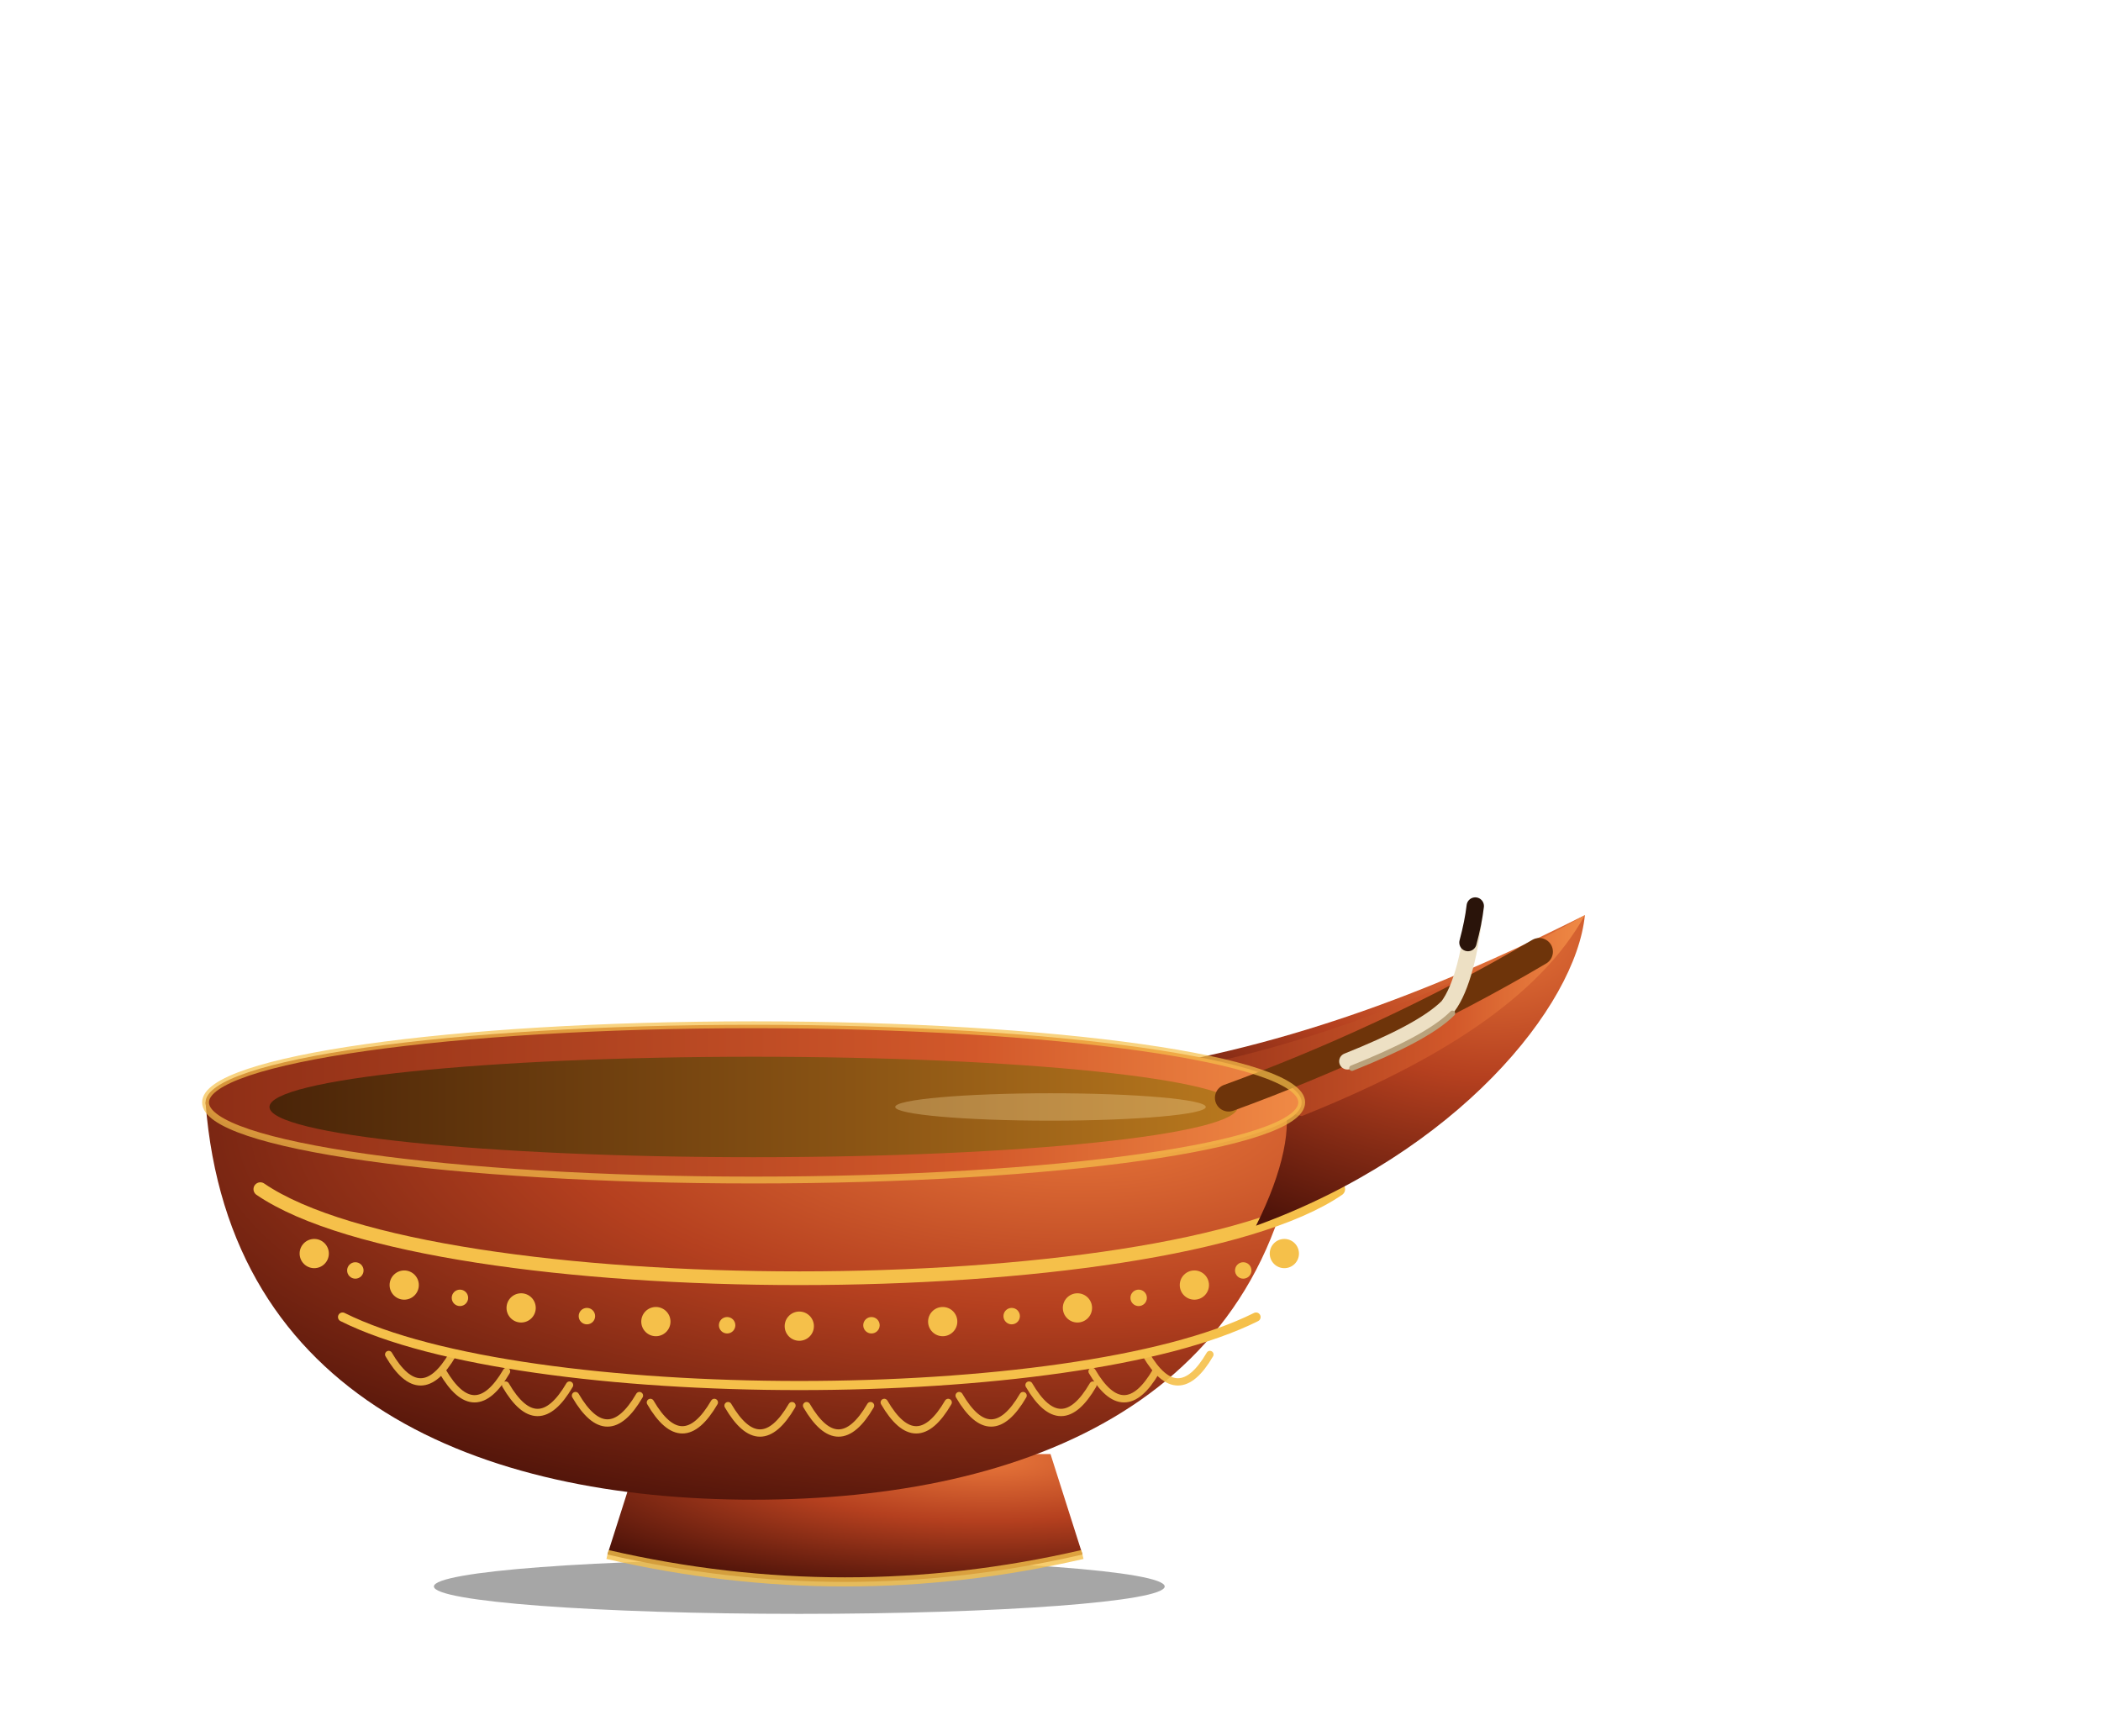
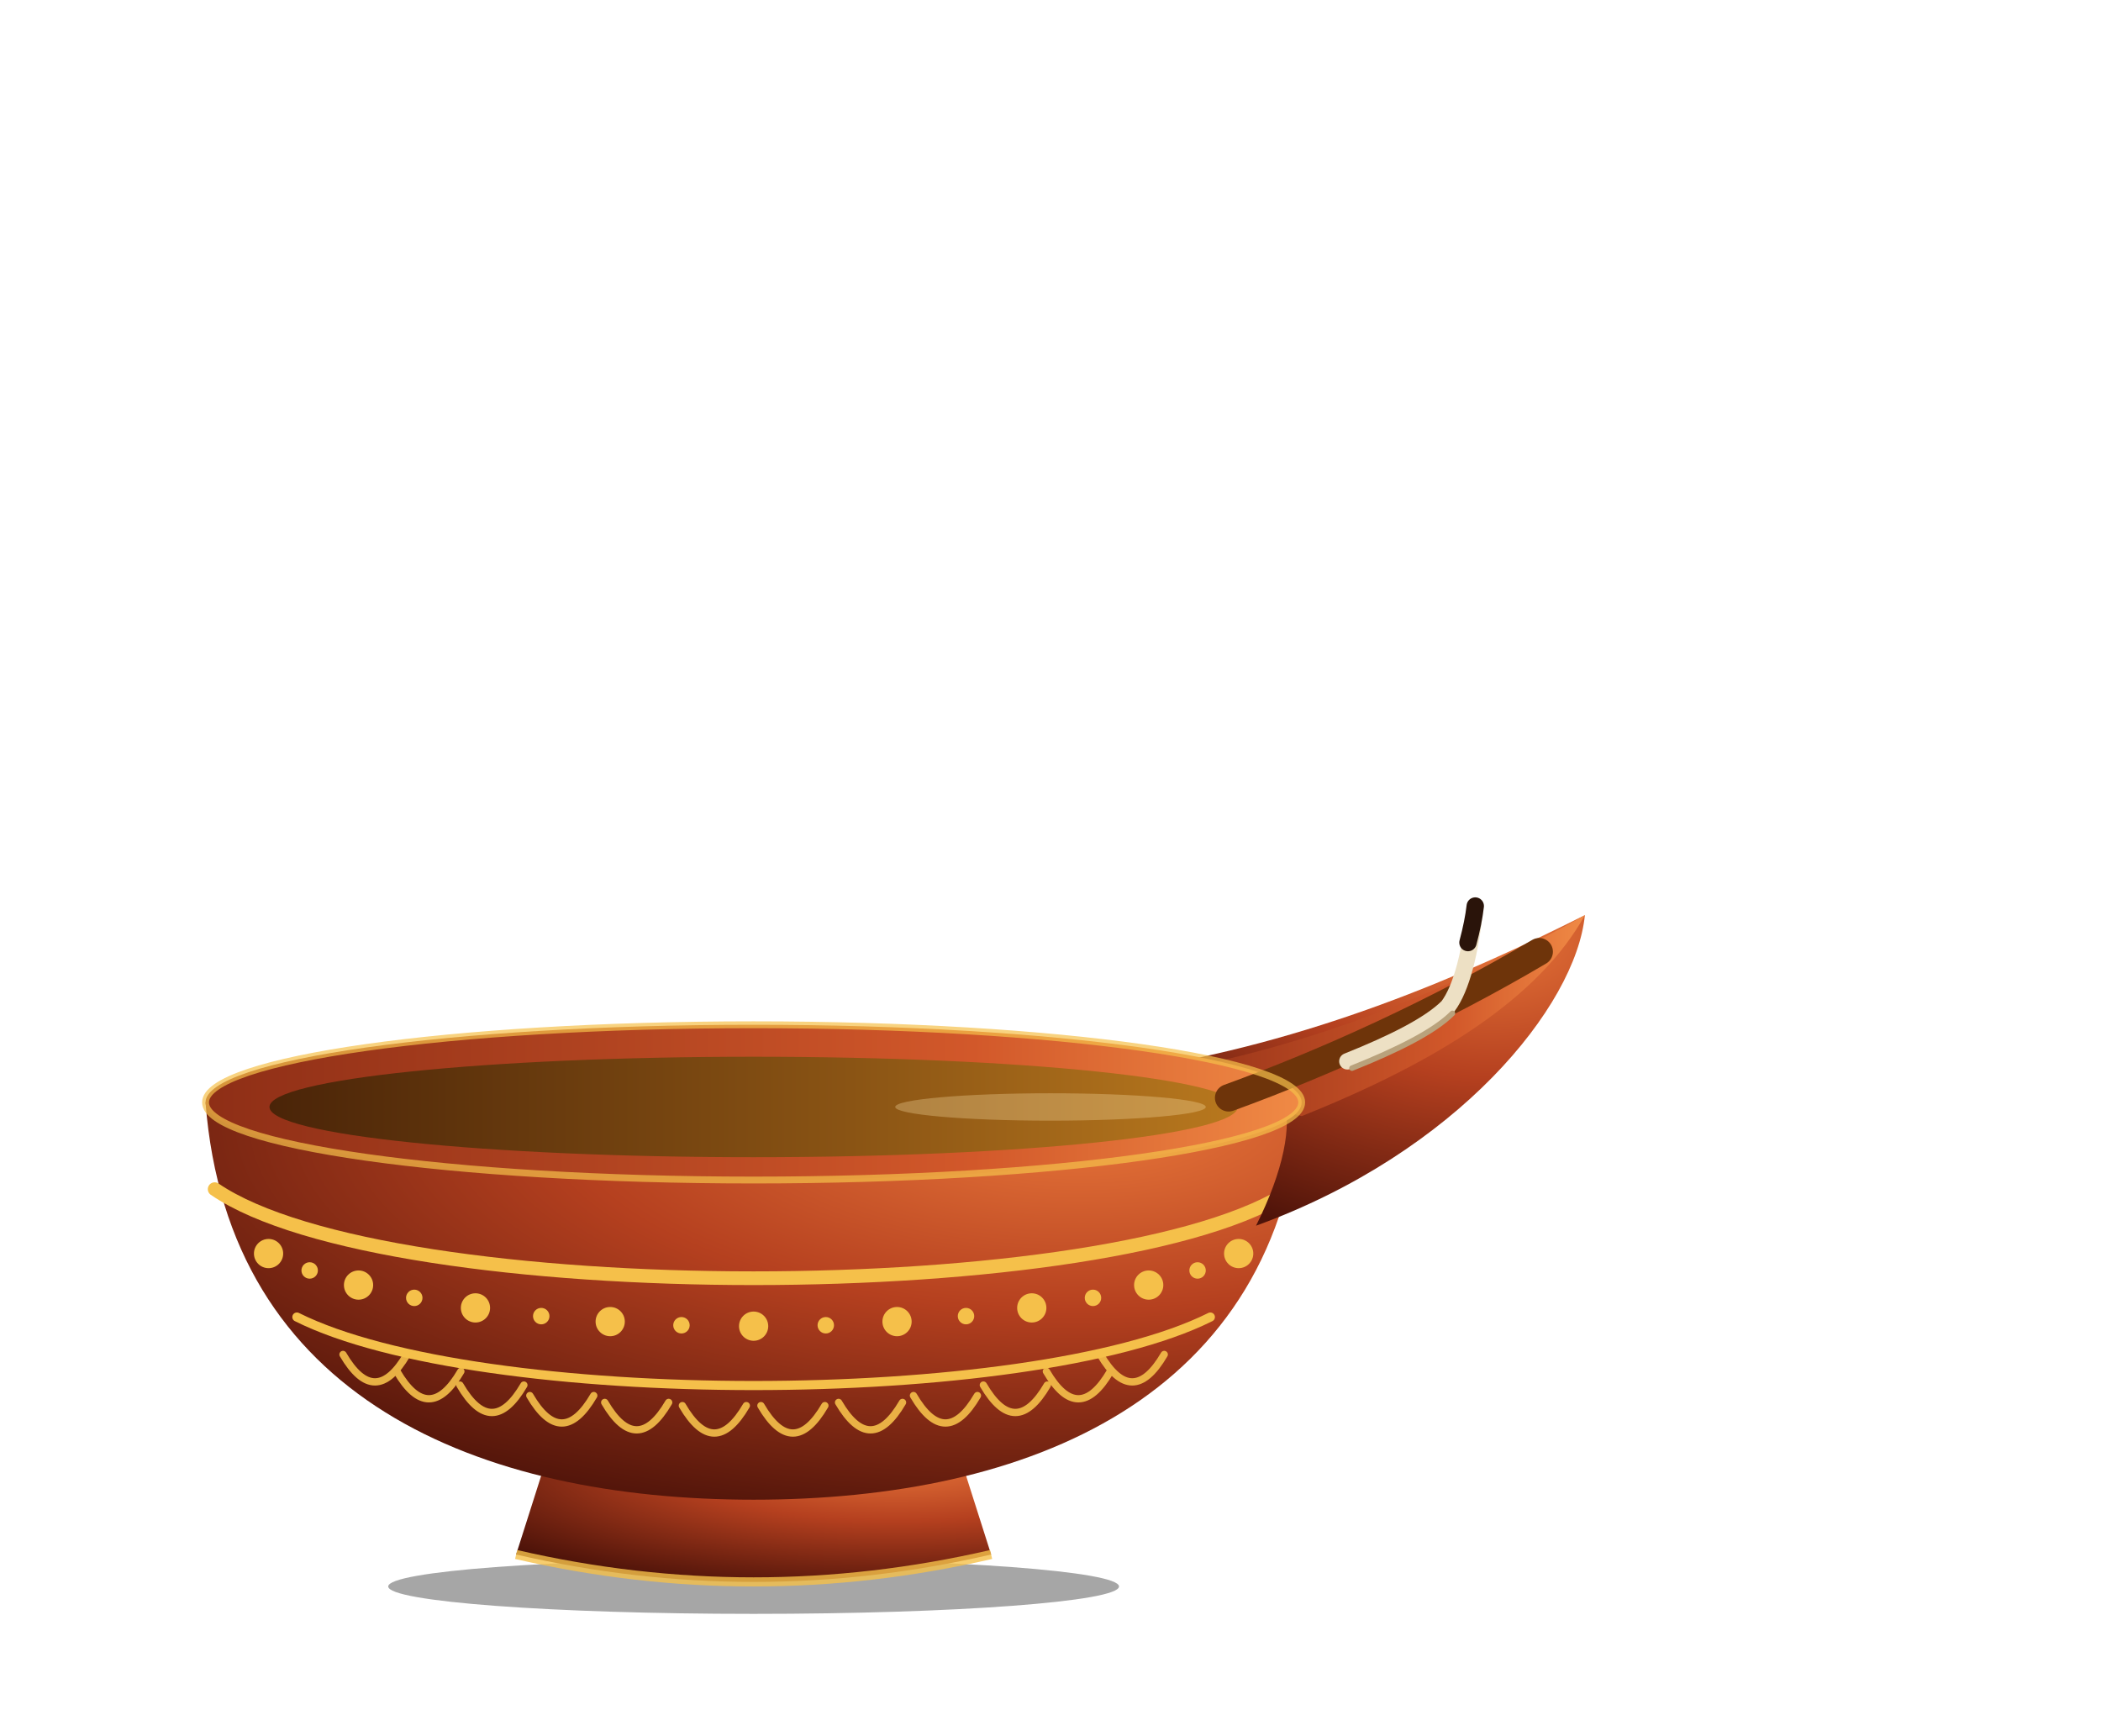
<svg xmlns="http://www.w3.org/2000/svg" width="460" height="380" viewBox="0 0 460 380">
  <defs>
    <clipPath id="clip-2">
      <rect x="0" y="0" width="460" height="380" />
    </clipPath>
    <linearGradient id="lg-13" gradientUnits="userSpaceOnUse" x1="0" y1="17" x2="240" y2="17">
      <stop offset="0%" stop-color="#8E2E16" />
      <stop offset="70%" stop-color="#D2582A" />
      <stop offset="100%" stop-color="#F08A45" />
    </linearGradient>
    <linearGradient id="lg-14" gradientUnits="userSpaceOnUse" x1="0" y1="11" x2="212" y2="11">
      <stop offset="0%" stop-color="#4A2408" />
      <stop offset="60%" stop-color="#8A5414" />
      <stop offset="100%" stop-color="#B8781E" />
    </linearGradient>
  </defs>
  <g id="diya-no-flame-wick-oil-1">
    <g clip-path="url(#clip-2)">
      <g transform="translate(45 192.4)">
-         <g transform="translate(50 149)" opacity="0.35">
+         <g transform="translate(40 149)" opacity="0.35">
          <ellipse cx="80" cy="6" rx="80" ry="6" fill="#000000" />
        </g>
-         <g transform="translate(88 126)">
+         <g transform="translate(68 126)">
          <g transform="scale(1 1) translate(0 0)">
            <defs>
              <radialGradient id="p-3-g-u7ooKd-fill-0" gradientUnits="userSpaceOnUse" cx="0" cy="0" r="1" gradientTransform="matrix(0 -29.4 109.2 0 83.2 1.4)">
                <stop offset="0%" stop-color="rgb(232,118,58)" stop-opacity="1" />
                <stop offset="45%" stop-color="rgb(181,64,31)" stop-opacity="1" />
                <stop offset="100%" stop-color="rgb(78,19,9)" stop-opacity="1" />
              </radialGradient>
            </defs>
            <path d="M7 0l-7 22q52 12 104 0l-7-22-90 0z" fill="url(#p-3-g-u7ooKd-fill-0)" />
          </g>
        </g>
-         <g transform="translate(88 148)" opacity="0.8">
+         <g transform="translate(68 148)" opacity="0.8">
          <g transform="scale(1 1) translate(0 0)">
            <path d="M0 0q52 12 104 0" fill="none" stroke="#F5C04A" stroke-width="2" />
          </g>
        </g>
        <g transform="translate(0 49)">
          <g transform="scale(1 1) translate(0 0)">
            <defs>
              <radialGradient id="p-5-g-v7pln-fill-0" gradientUnits="userSpaceOnUse" cx="0" cy="0" r="1" gradientTransform="matrix(0 -91.35 252 0 192 4.35)">
                <stop offset="0%" stop-color="rgb(232,118,58)" stop-opacity="1" />
                <stop offset="45%" stop-color="rgb(181,64,31)" stop-opacity="1" />
                <stop offset="100%" stop-color="rgb(78,19,9)" stop-opacity="1" />
              </radialGradient>
            </defs>
            <path d="M0 0c5 65 60 87 120 87 60 0 115-22 120-87l-240 0z" fill="url(#p-5-g-v7pln-fill-0)" />
          </g>
        </g>
-         <g transform="translate(12 68)">
+         <g transform="translate(2 68)">
          <g>
            <g>
              <g transform="scale(1 1) translate(0 0)">
                <path d="M0 0c38 26 198 26 236 0" fill="none" stroke="#F5C04A" stroke-width="3" stroke-linecap="round" />
              </g>
            </g>
            <g transform="translate(18 28)">
              <g transform="scale(1 1) translate(0 0)">
                <path d="M0 0c40 20 160 20 200 0" fill="none" stroke="#F5C04A" stroke-width="2" stroke-linecap="round" />
              </g>
            </g>
            <g transform="translate(28.1 36.2)" opacity="0.9">
              <g>
                <g transform="scale(1 1) translate(0 0)">
                  <path d="M0 0q7 12 14 0" fill="none" stroke="#F5C04A" stroke-width="1.6" stroke-linecap="round" />
                </g>
              </g>
              <g transform="translate(11.8 3.7)">
                <g transform="scale(1 1) translate(0 0)">
                  <path d="M0 0q7 12 14 0m-0.2 3q7 12 14 0m1.3 2.3q7 12 14 0m2.4 1.5q7 12 14 0m3 0.7q7 12 14 0m3.2 0q7 12 14 0m3-0.7q7 12 14 0m2.4-1.5q7 12 14 0m1.3-2.3q7 12 14 0m-0.2-3q7 12 14 0" fill="none" stroke="#F5C04A" stroke-width="1.6" stroke-linecap="round" />
                </g>
              </g>
              <g transform="translate(165.8 0)">
                <g transform="scale(1 1) translate(0 0)">
                  <path d="M0 0q7 12 14 0" fill="none" stroke="#F5C04A" stroke-width="1.6" stroke-linecap="round" />
                </g>
              </g>
            </g>
          </g>
          <g transform="translate(8.6 10.9)">
            <g>
              <ellipse cx="3.2" cy="3.2" rx="3.2" ry="3.2" fill="#F5C04A" />
            </g>
            <g transform="translate(10.4 5.1)">
              <ellipse cx="1.8" cy="1.8" rx="1.8" ry="1.8" fill="#F5C04A" />
            </g>
            <g transform="translate(19.7 6.9)">
              <ellipse cx="3.2" cy="3.2" rx="3.2" ry="3.2" fill="#F5C04A" />
            </g>
            <g transform="translate(33.3 11.1)">
              <ellipse cx="1.8" cy="1.8" rx="1.8" ry="1.8" fill="#F5C04A" />
            </g>
            <g transform="translate(45.3 11.9)">
              <ellipse cx="3.2" cy="3.2" rx="3.2" ry="3.2" fill="#F5C04A" />
            </g>
            <g transform="translate(61.1 15.1)">
              <ellipse cx="1.8" cy="1.8" rx="1.8" ry="1.8" fill="#F5C04A" />
            </g>
            <g transform="translate(74.8 14.9)">
              <ellipse cx="3.2" cy="3.2" rx="3.2" ry="3.2" fill="#F5C04A" />
            </g>
            <g transform="translate(91.8 17.1)">
              <ellipse cx="1.8" cy="1.8" rx="1.8" ry="1.8" fill="#F5C04A" />
            </g>
            <g transform="translate(106.2 15.9)">
              <ellipse cx="3.2" cy="3.2" rx="3.2" ry="3.2" fill="#F5C04A" />
            </g>
            <g transform="translate(123.4 17.1)">
              <ellipse cx="1.8" cy="1.8" rx="1.8" ry="1.8" fill="#F5C04A" />
            </g>
            <g transform="translate(137.6 14.9)">
              <ellipse cx="3.2" cy="3.2" rx="3.2" ry="3.2" fill="#F5C04A" />
            </g>
            <g transform="translate(154.1 15.1)">
              <ellipse cx="1.8" cy="1.8" rx="1.8" ry="1.8" fill="#F5C04A" />
            </g>
            <g transform="translate(167.1 11.9)">
              <ellipse cx="3.2" cy="3.2" rx="3.2" ry="3.2" fill="#F5C04A" />
            </g>
            <g transform="translate(181.9 11.1)">
              <ellipse cx="1.8" cy="1.8" rx="1.8" ry="1.8" fill="#F5C04A" />
            </g>
            <g transform="translate(192.7 6.9)">
              <ellipse cx="3.2" cy="3.2" rx="3.2" ry="3.2" fill="#F5C04A" />
            </g>
            <g transform="translate(204.8 5.1)">
              <ellipse cx="1.8" cy="1.8" rx="1.8" ry="1.8" fill="#F5C04A" />
            </g>
            <g transform="translate(212.4 0)">
              <ellipse cx="3.2" cy="3.2" rx="3.2" ry="3.2" fill="#F5C04A" />
            </g>
          </g>
        </g>
        <g transform="translate(202 8)">
          <g transform="scale(1 1) translate(0 0)">
            <defs>
              <radialGradient id="p-11-g-rHP8G-fill-0" gradientUnits="userSpaceOnUse" cx="0" cy="0" r="1" gradientTransform="matrix(0 -71.4 105 0 80 3.4)">
                <stop offset="0%" stop-color="rgb(232,118,58)" stop-opacity="1" />
                <stop offset="45%" stop-color="rgb(181,64,31)" stop-opacity="1" />
                <stop offset="100%" stop-color="rgb(78,19,9)" stop-opacity="1" />
              </radialGradient>
            </defs>
            <path d="M0 34c40-6 74-21 100-34-2 20-28 52-72 68 6-12 8-22 6-28l-34-6z" fill="url(#p-11-g-rHP8G-fill-0)" />
          </g>
        </g>
        <g transform="translate(206 8)">
          <g transform="scale(1 1) translate(0 0)">
            <defs>
              <linearGradient id="p-12-g-tjRgc-fill-0" gradientUnits="userSpaceOnUse" x1="0" y1="0" x2="96" y2="0">
                <stop offset="0%" stop-color="rgb(142,46,22)" stop-opacity="1" />
                <stop offset="70%" stop-color="rgb(210,88,42)" stop-opacity="1" />
                <stop offset="100%" stop-color="rgb(240,138,69)" stop-opacity="1" />
              </linearGradient>
            </defs>
            <path d="M0 35c38-6 71-21 96-35-10 18-32 32-62 44l-34-9z" fill="url(#p-12-g-tjRgc-fill-0)" />
          </g>
        </g>
        <g transform="translate(0 32)">
          <ellipse cx="120" cy="17" rx="120" ry="17" fill="url(#lg-13)" />
        </g>
        <g transform="translate(14 39)">
          <ellipse cx="106" cy="11" rx="106" ry="11" fill="url(#lg-14)" />
        </g>
        <g transform="translate(224 16)">
          <g transform="scale(1 1) translate(0 0)">
            <path d="M0 32c22-8 46-19 68-32" fill="none" stroke="#6E340A" stroke-width="6" stroke-linecap="round" />
          </g>
        </g>
        <g transform="translate(151 47)" opacity="0.3">
          <ellipse cx="34" cy="3" rx="34" ry="3" fill="#FFE7B0" />
        </g>
        <g transform="translate(0 32)" opacity="0.7">
          <ellipse cx="120" cy="17" rx="120" ry="17" fill="none" stroke="#F5C04A" stroke-width="1.5" />
        </g>
        <g id="cotton-wick-16" transform="translate(246 0)">
          <g transform="scale(1 1) translate(-296 -186)">
            <path d="M300 226c10-4 18-8 22-12 3-4 5-12 6-22" fill="none" stroke="#EDE0C4" stroke-width="3.6" stroke-linecap="round" />
          </g>
        </g>
        <g id="wick-shade-18" transform="translate(246 0)">
          <g transform="scale(1 1) translate(-296 -186)">
            <path d="M301 227.5c10-4 18-8 22-12" fill="none" stroke="#B9A27C" stroke-width="1.2" stroke-linecap="round" />
          </g>
        </g>
        <g id="charred-tip-20" transform="translate(246 0)">
          <g transform="scale(1 1) translate(-296 -186)">
            <path d="M326.4 200c0.8-3 1.3-5.5 1.6-8" fill="none" stroke="#2A140A" stroke-width="3.8" stroke-linecap="round" />
          </g>
        </g>
      </g>
    </g>
  </g>
</svg>
